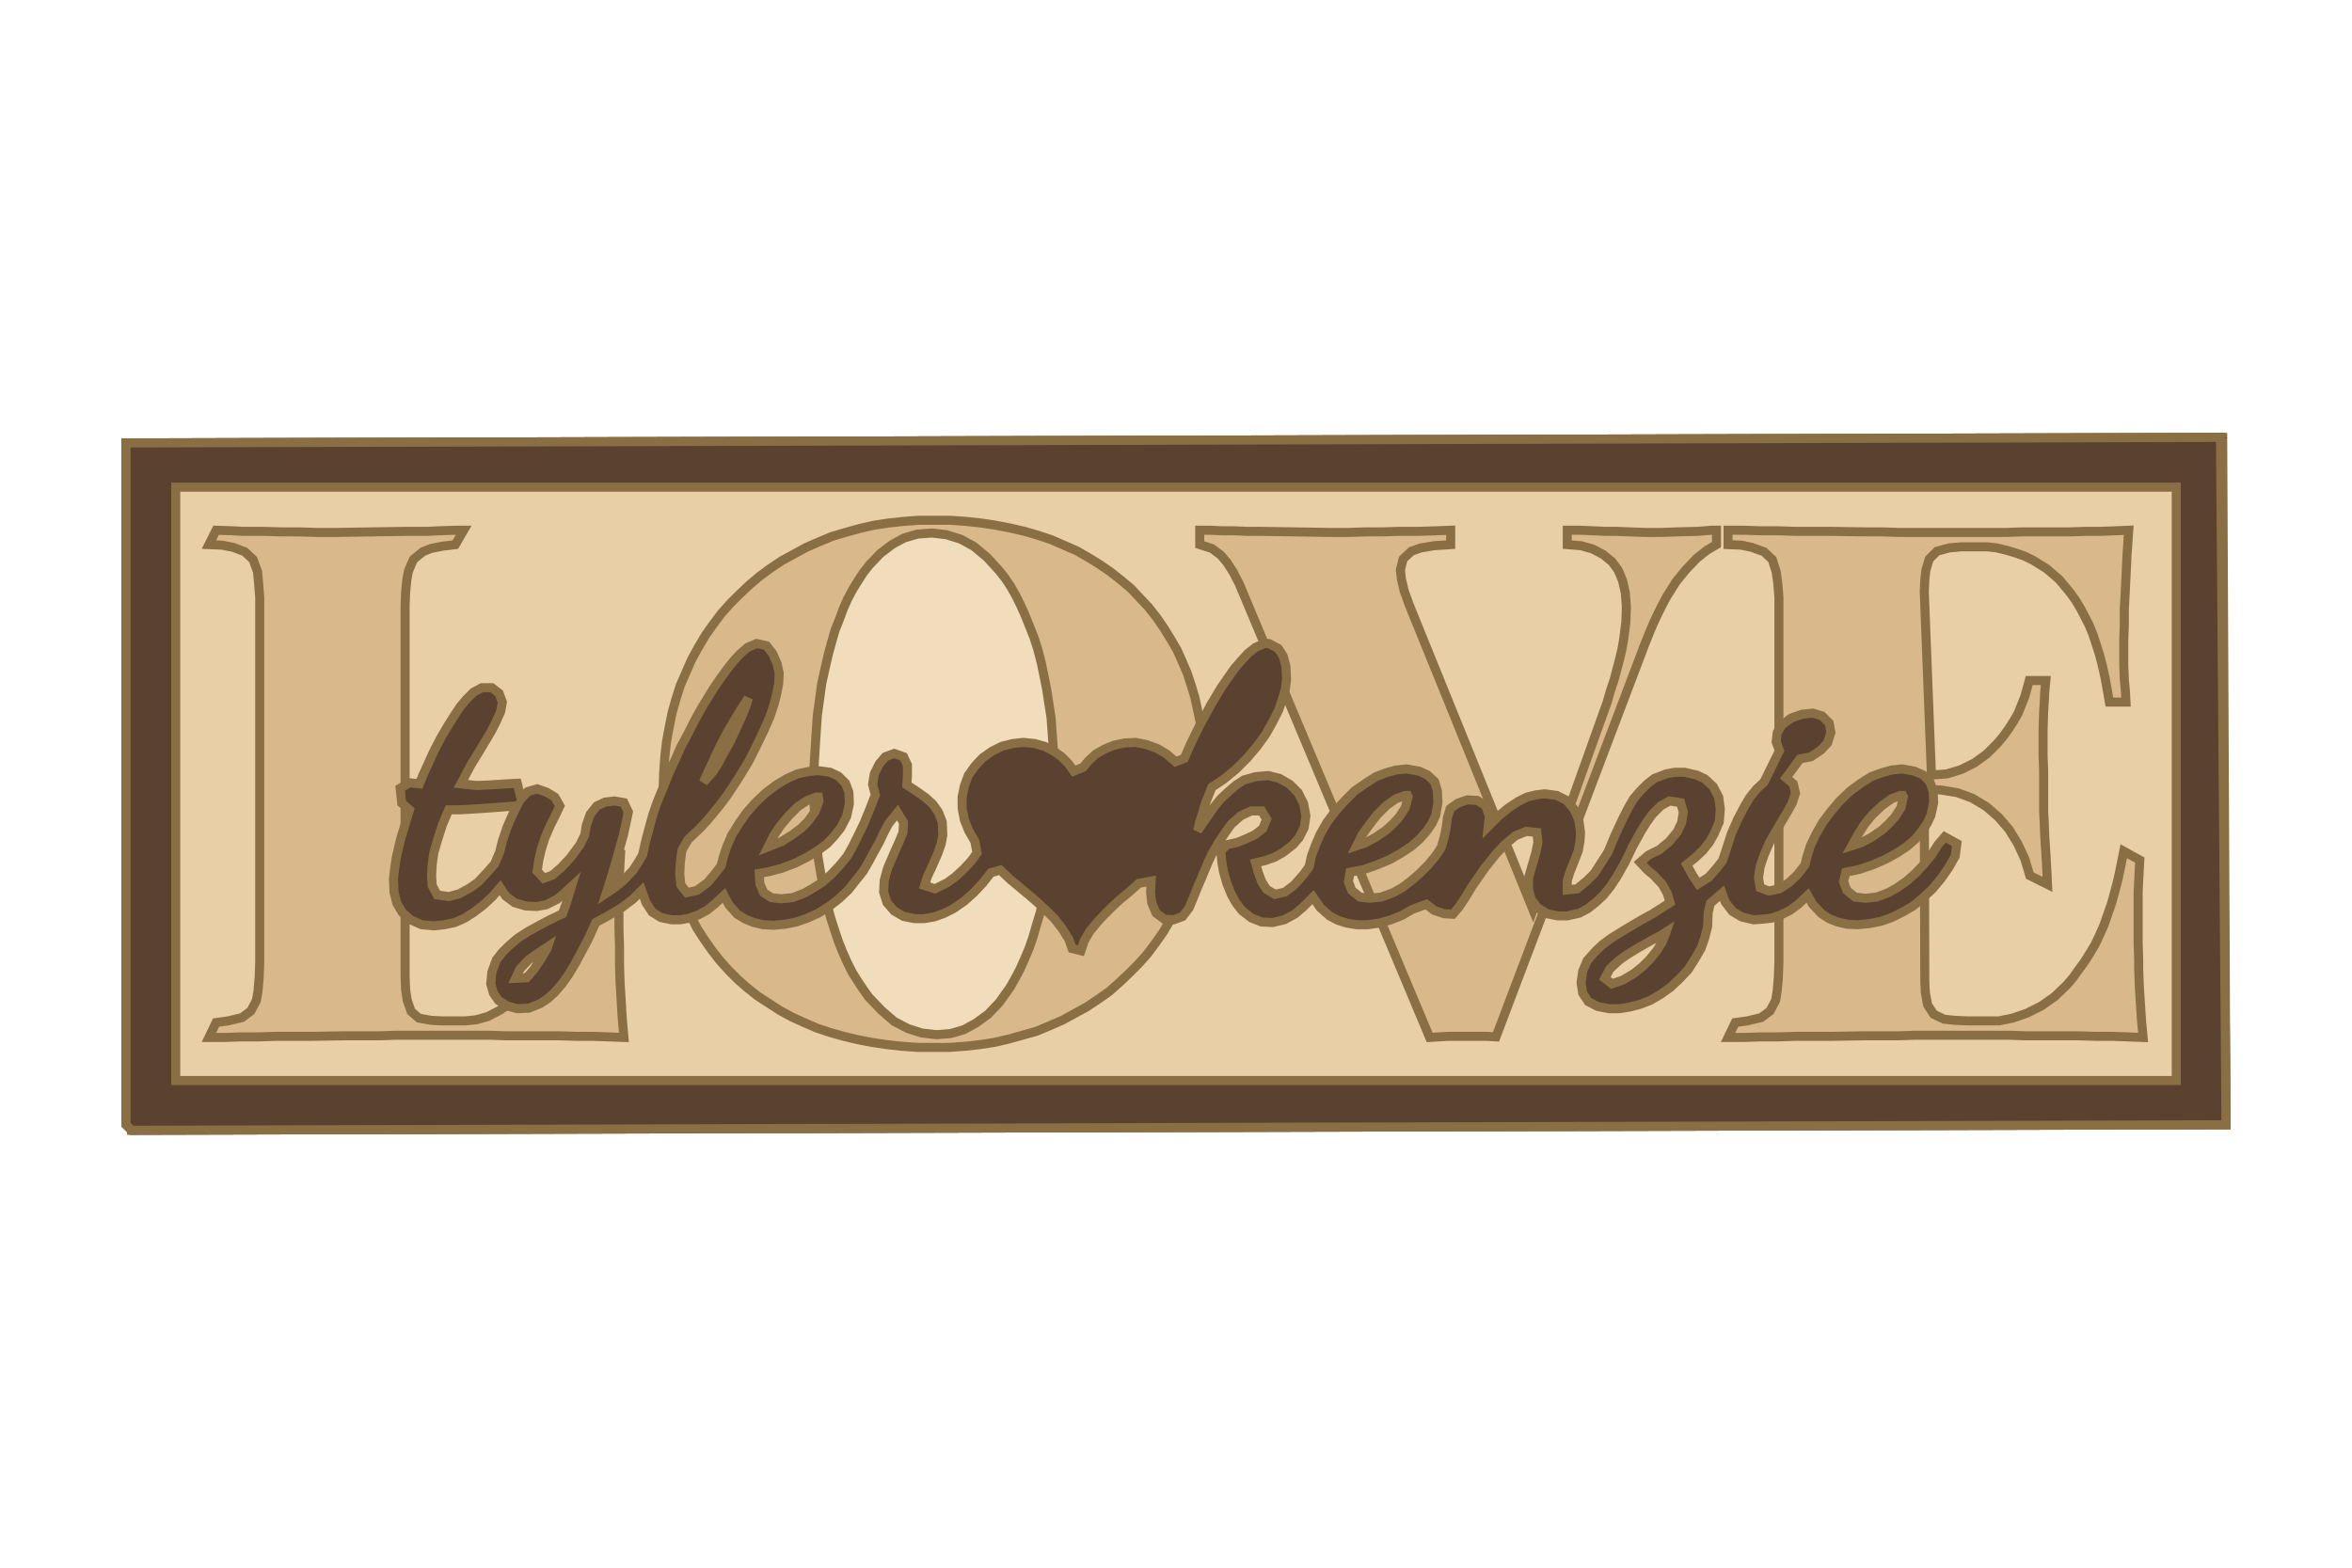
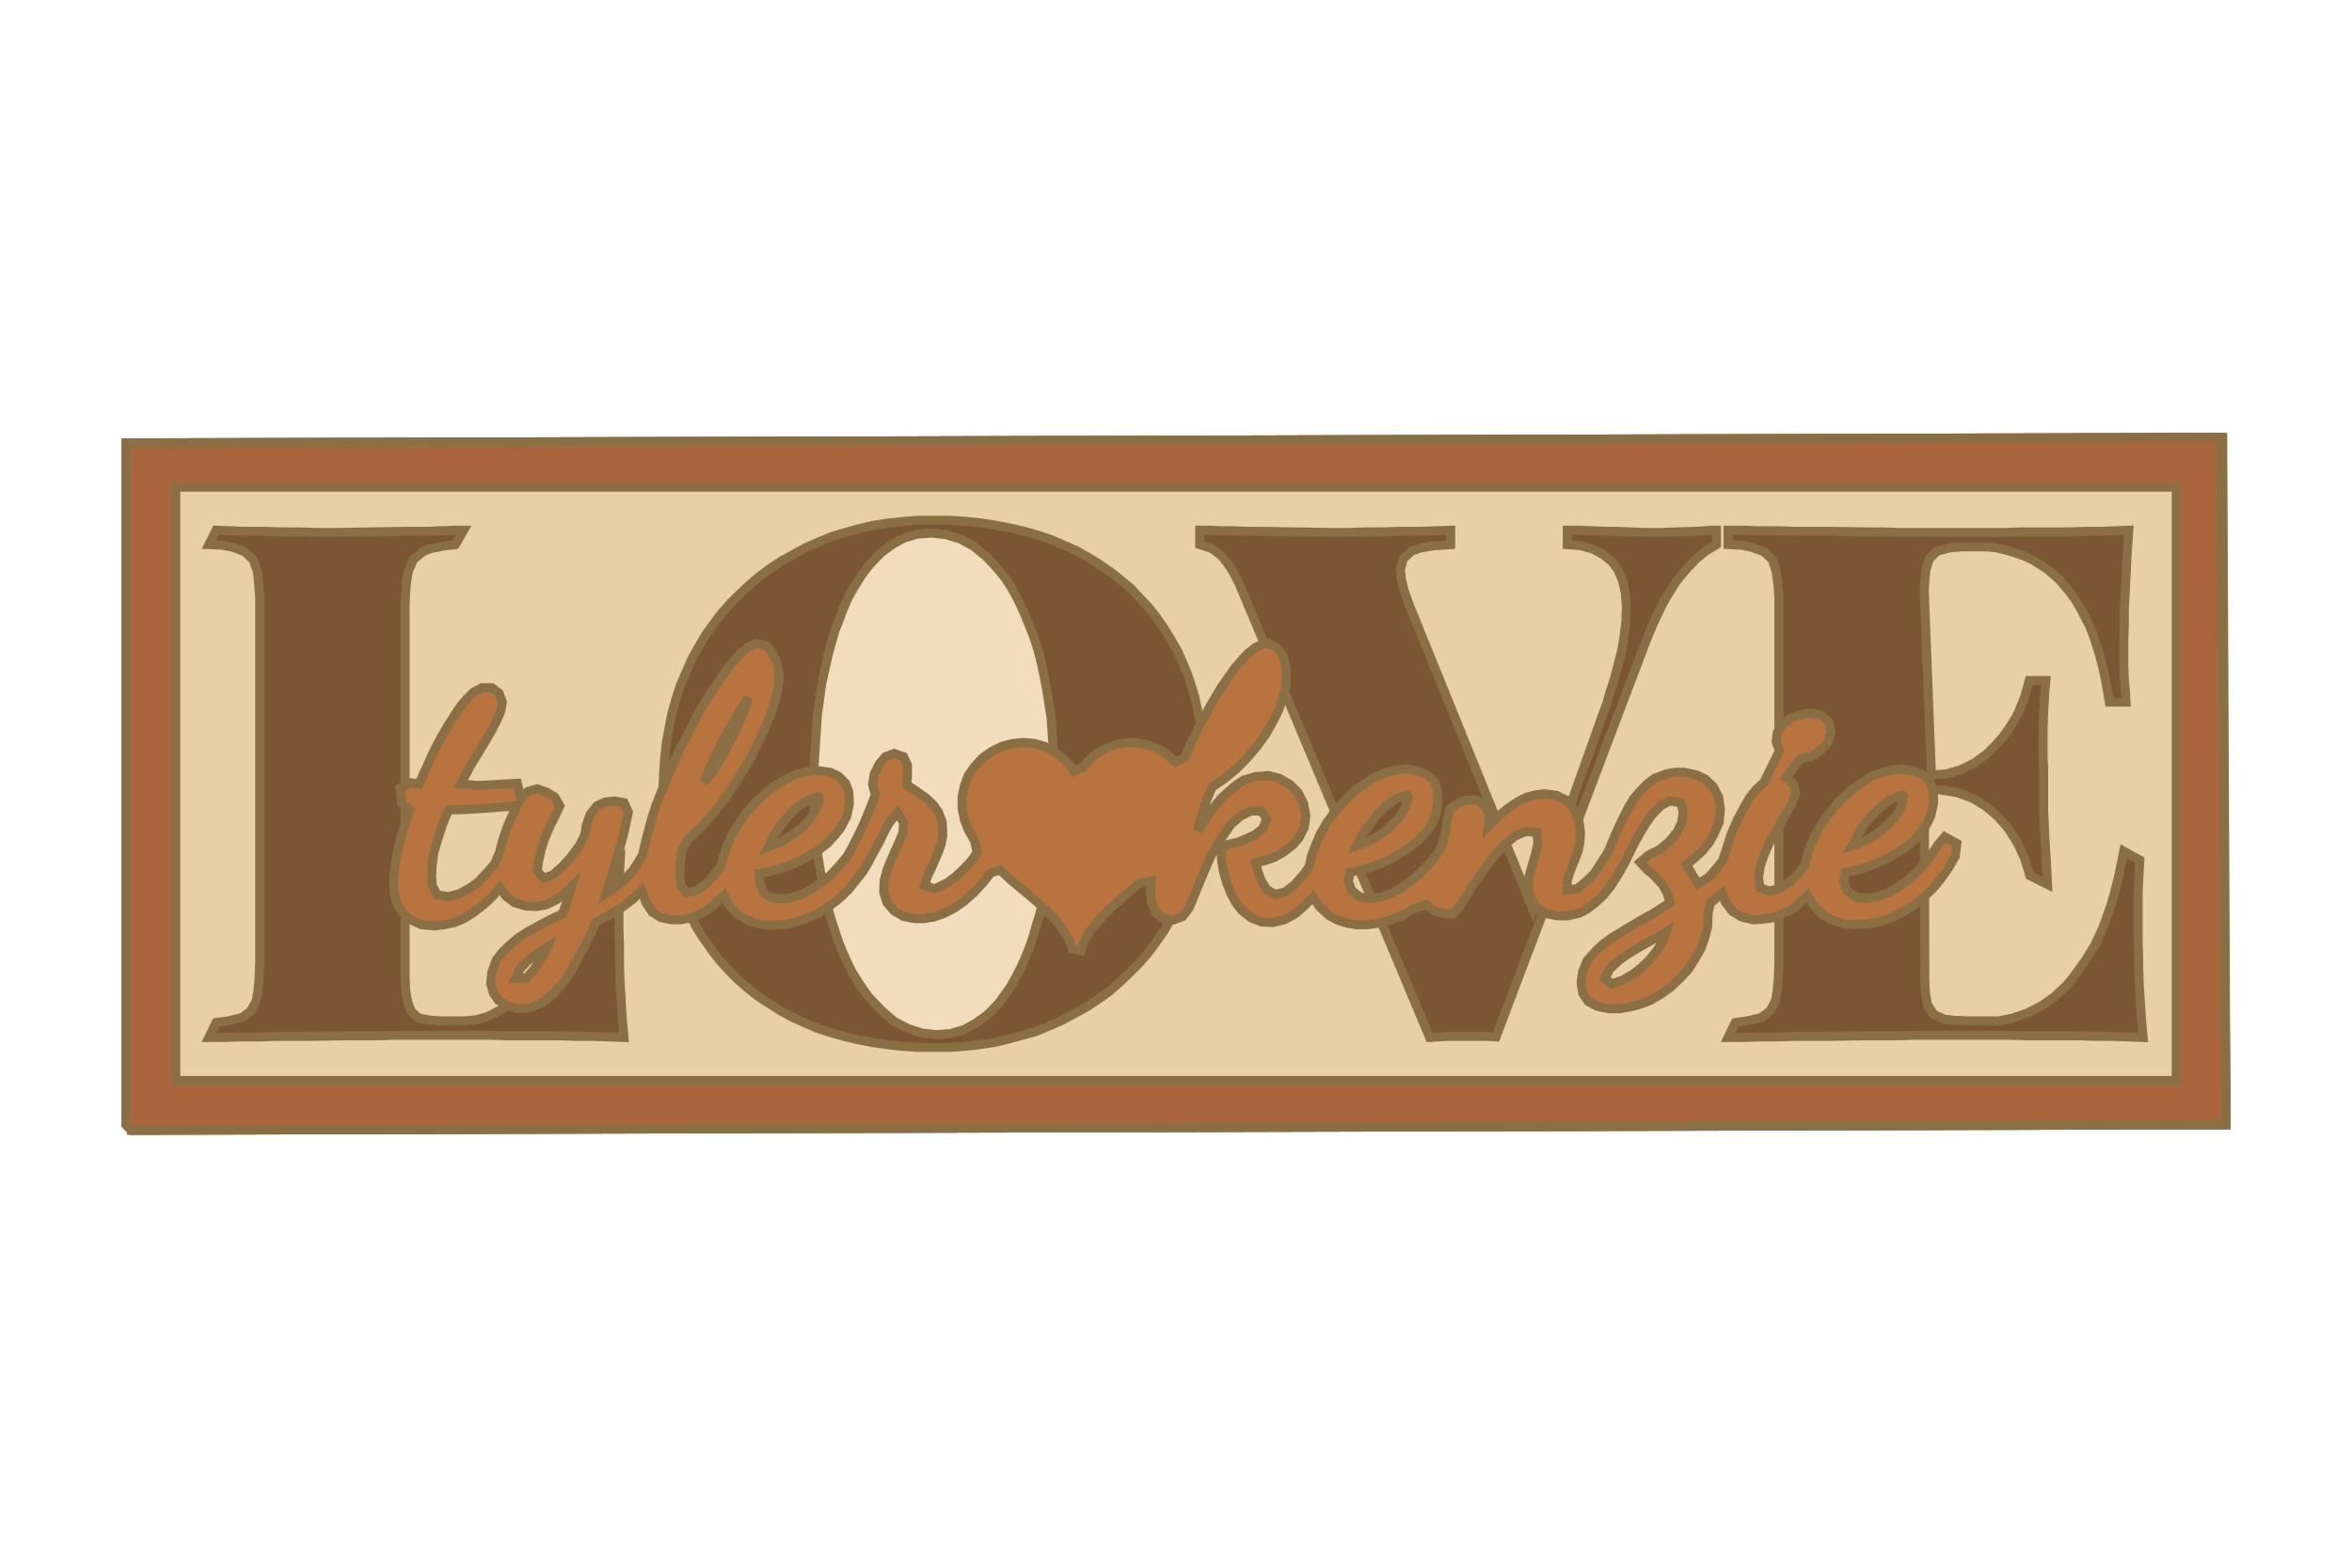
<svg xmlns="http://www.w3.org/2000/svg" width="300" height="200" viewBox="-212.8 -85.54 425.6 171.08">
-   <path fill="#D9B98C" fill-rule="evenodd" stroke="#8A6F45" stroke-width="1.64" d="m-190-61.7 379-1 1 124.4-379 1-1-1Z" />
+   <path fill="#7b5534" fill-rule="evenodd" stroke="#8A6F45" stroke-width="1.64" d="m-190-61.7 379-1 1 124.4-379 1-1-1Z" />
  <path fill="#E8CFA6" fill-rule="evenodd" stroke="#8A6F45" stroke-width="1.64" d="m189.4-62.7.6 124.4-379 1-1-124.4 379-1Zm-236 15-2.7.2-2.8.3-2.6.4-2.6.6-2.5.7-2.4.7-2.4 1-2.3 1-2.2 1.2-2.2 1.2-2.1 1.4-1.9 1.4-1.9 1.6-1.8 1.7-1.7 1.7-1.6 1.8-1.5 2-1.4 2-1.3 2.2-1.2 2.2-1 2.3-1 2.3-.8 2.5-.7 2.5-.5 2.5-.5 2.7-.3 2.7-.2 2.8-.1 2.9.1 2.6.1 2.6.3 2.5.4 2.5.4 2.3.6 2.3.6 2.3.8 2.1.8 2.1 1 2 1 2 1.3 2 1.4 2 1.4 1.8 1.6 1.8 1.7 1.7 1.7 1.5 1.9 1.5 2 1.3 2 1.3 2.2 1.2 2.2 1 2.3 1 2.4.8 2.5.7 2.5.6 2.6.5 2.7.4 2.7.3 2.9.2h5.7l2.8-.2 2.7-.3 2.6-.4 2.6-.6 2.5-.7 2.5-.7 2.4-1 2.3-1 2.2-1.2 2.2-1.2 2.1-1.4 2-1.4 1.8-1.6 1.8-1.7 1.7-1.7 1.6-1.8 1.5-2 1.4-2 1.3-2.2 1.1-2.2 1.1-2.3.9-2.3.8-2.5.7-2.5.6-2.5.4-2.7.3-2.7.2-2.8.1-2.9-.1-2.7L5-6.1l-.3-2.5-.3-2.4-.5-2.4-.5-2.3-.7-2.3-.7-2.1-.9-2.1-.9-2-1.1-1.9-1.3-2.1-1.3-1.9L-5-32l-1.6-1.7-1.6-1.7-1.8-1.5-1.9-1.5-1.9-1.3-2.1-1.3-2.1-1.2-2.3-1-2.3-1-2.4-.8-2.4-.7-2.6-.6-2.6-.5-2.6-.4-2.8-.3-2.8-.2h-2.9ZM170-45.8l-2.6.1h-2.7l-2.9.1H153l-2.7.1h-19.5l-3-.1h-3.1l-6.3-.1H112l-3.1-.1h-3.1l-3-.1h-2.9v2.6l2.4.1 1.9.4 2.2.8 1.5 1.4.7 2.2.3 2.1.2 2.6v65.9L109 35l-.2 2.4-.3 1.8-1 1.9-1.6 1.2-2.5.6-2.2.3-1.3 2.7h2.9l3-.1h3.1l3.1-.1h6.4l6.3-.1h6.1l2.9-.1h17.1l2.9.1h9.6l3.2.1h2.9l2.9.1 2.7.1-.3-3.2-.2-3.1-.2-3.2-.1-3v-1.7l-.1-3v-9.1l.1-2.1.1-1.9.1-1.8-2.9-1.6-.5 2.5-.5 2.4-.6 2.3-.6 2.2-.7 2-.7 2-.8 1.8-.8 1.7-.9 1.5-1 1.6-1.1 1.5-1 1.4-1.1 1.3-2.2 2.1-2.4 1.7-2.6 1.3-2.6.9-2.5.5h-5.6l-2.4-.1-1.9-.2-1.9-.9L136 40l-.4-2.2-.1-1.9-.1-34.9 2.9.1 3.1.5 2.7 1 2.5 1.5 2.2 1.9 1.9 2.2 1.6 2.6 1.3 2.8.9 3 3.2 1.6-.1-2.1-.1-1.9-.1-1.7-.2-3.1-.1-2.5L157 5v-7.5l-.1-2.4v-5l.1-3.1.1-1.7.1-1.9.2-2.1h-3l-.8 2.9-1.2 3-.8 1.4-.9 1.4-1 1.4-1.1 1.3-1.9 1.9-2.2 1.6-2.4 1.2-2.6.8-2.8.2-1.3-33.2.1-2.2.2-1.7.6-2 1.4-1.4 2.2-.6 2.2-.2h4.7l1.7.2 1.7.4 1.7.5 1.7.6 1.6.8 2.4 1.5 2.2 1.9 2 2.4 1 1.4.9 1.5 1.5 2.9.7 1.7.6 1.8.6 1.9.5 1.9.5 2.2.4 2.2.4 2.3h3l-.1-1.9-.2-2.2-.1-2.6v-4.7l.1-2.5v-3l.1-1.7.2-4.1.2-4.1.3-4.3Zm-73.2-.1-2.3.2-4 .1-2.7.1h-2.9l-2.7-.1-2.6-.1h-2l-2.1-.1-2.3-.1h-2.4v2.6l2.5.2 2.1.6 1.9 1 1.6 1.3 1.1 1.5.8 1.9.5 2.2.2 2.6-.1 2.8-.4 3.1-.3 1.7-.4 1.7-.5 1.9-.5 1.9-.7 2.1-.6 2.1-.8 2.2-12.6 35.3-22.4-55.2-.9-2.5-.5-2.1-.2-1.7.5-2 1.5-1.4 1.7-.6 2.4-.4 3-.2v-2.6l-2.6.1-3.1.1h-3.7l-2.9.1h-3.1l-3.1.1h-3.3l-6.3-.1-6.4-.1h-2.4l-2.3-.1H8.3l-2.1-.1H4.3v2.6l2.2.7 1.6 1.2 1.1 1.3 1.1 1.7 1.1 2.1 34.5 82.2 3.3-.2h7l1.7.1 26.9-71 .8-2 .8-1.9.8-1.7.8-1.6.8-1.5 1.7-2.7 1.8-2.2 1.9-2 1.9-1.5 1.7-1v-2.6Zm-227.1 0-3.2.1-1.8.1h-3.9l-6.3.1-6.4.1h-3.5l-3.3-.1h-3.2l-3.2-.1h-3.8l-1.7-.1-3.1-.1-1.3 2.6 2.4.1 2 .4 2.1.8 1.5 1.4.8 2.2.2 2.1.2 2.6v65.9l-.1 2.8-.2 2.4-.3 1.8-1 1.9-1.6 1.2-2.5.6-2.2.3-1.3 2.7h2.9l3-.1h3.1l3.1-.1h6.4l6.3-.1h6.1l2.9-.1h17.1l2.9.1h9.6l3.2.1h2.9l2.9.1 2.7.1-.3-3.4-.2-3.3-.2-3.3-.1-3.3v-3.4l-.1-2.9v-8l.1-2.1.1-1.9.1-1.8-2.9-1.6-.5 2.5-.7 2.4-.8 2.4-.9 2.4-1 2.3-1.1 2.3-1.2 2.1-1.3 2.1-1.4 1.9-1.4 1.9-1.2 1.5-1.3 1.3-1.2 1.3-1.3 1.1-1.3 1-2.4 1.6-2.1 1.1-2.1.6-2 .2h-4.2l-2-.1-2.2-.4-1.4-1.2-.7-2-.3-1.9-.1-2.5v-67l.1-2.5.2-2.1.3-1.7.9-2.1 1.7-1.4 1.5-.6 2-.4 2.4-.3 1.5-2.6Z" />
  <path fill="#F1DDBB" fill-rule="evenodd" stroke="#8A6F45" stroke-width="1.64" d="m-44.2-45.4 2.6.3 2.6.8 2.4 1.3 2.4 2 2.2 2.4 1.1 1.4 1 1.5.9 1.6.9 1.8.8 1.8.8 2 .8 2 .7 2.2.6 2.3.5 2.4.5 2.5.4 2.6.4 2.6.2 2.8.2 2.9.1 2.9V3l-.1 3.2-.2 3.1-.3 3-.4 3-.4 2.8-.5 2.7-.6 2.6-.7 2.3-.6 2.1-.7 2-.8 1.9-.8 1.8-.9 1.7-.9 1.6-1 1.4-1 1.4-2 2.1-2.2 1.6-2.2 1.2-2.4.7-2.5.2-2.7-.3-2.5-.8L-51 43l-2.3-2-2.3-2.4-1-1.4-1-1.5-1-1.6-.9-1.8-.8-1.8-.8-2-.7-2.1-.7-2.2-.7-2.6-.6-2.7-.5-2.8-.5-3-.3-3-.2-3.2-.2-3.3v-6.7l.2-3.2.2-3.1.2-3 .4-2.9.4-2.9.6-2.7.6-2.6.6-2.2.6-2.1.8-2 .7-1.9.8-1.8.9-1.7 1-1.6.9-1.4 1.1-1.4 2-2.1 2.1-1.6 2.2-1.2 2.4-.7 1.3-.1Z" />
-   <path fill="#5A4130" fill-rule="evenodd" stroke="#8A6F45" stroke-width="1.64" d="m-190-61.7 379-1 1 124.4-379 1-1-1Zm9 115.4h362V-53.7h-362Z" />
-   <path fill="#5A4130" fill-rule="evenodd" stroke="#8A6F45" stroke-width="1.64" d="m16.8-25.4 1.7.9.9 1.4.5 1.9.1 2.3-.2 1.7-.5 1.7-.7 2.1-1.1 2.2-1.3 2.3-1.6 2.2-1.8 2.1-2 2L8.6-.8 6.5.6l-1.2 3-.5 1.7-.5 1.6-.4 1.6L5 6.9l1.8-2.6 1.3-1.6 1.4-1.3L10.9.2l1.4-.9 2.1-.6 2.3-.2 2 .5L20.6.1l1.5 1.5 1 2 .4 2.2-.3 2.1-.9 1.8-1.1 1.3-1.8 1.4-1.6.9-1.7.6-1.7.4.5 1.8.6 1.6.9 1.4 1.5.9 1.8-.4 1.7-1.3 1.6-1.8 1.1-1.5.4-1.9.7-1.9.9-2.1L27.3 7l1.5-2 1.7-1.9 1.8-1.8 2-1.4 1.9-1.2L38-2l1.8-.5 1.9-.2 2.3.4 1.5.7 1.3 1.2.5 1.7.1 2.1-.4 2.3-.7 1.5-.9 1.3-1.3 1.5-1.5 1.3-1.8 1.2-2.1 1.2-2.4 1-2.3.8-2.5.5-.3 1.7.6 1.6 1.5 1.2 1.7.2 2.1-.2 2.2-.8 1.6-.9 1.6-1.2 1.6-1.4 1.6-1.6 1.4-1.7.9-1.4.5-1.7.4-1.9.2-1.7.5-1.7 1.4-1 1.7-.6 1.8.1 1.5.9.7 1.9-.2 1.9 1.9-1.9 1.7-1.4 1.8-1.2 1.6-.8 1.6-.4 1.6-.2 2.2.3 1.8.9 1.4 1.7.8 1.9.3 2.2-.1 1.6-.3 1.7-.7 1.8-.8 2-.5 1.6v1.7l1.8-.2 1.8-1.5 1.3-1.3 1.1-1.7 1.4-2.2 1.2-2.9 1.3-2.8 1.1-2.2 1-1.7L84 1.3 85.3 0l1.3-1 2.1-.8 1.6-.3H92l2.2.5 1.5.7L97.2.5l1 1.9.3 2.2-.2 2.3-.9 2.1-.9 1.6-1.2 1.5-1.4 1.3-1.5 1.2 1.1 2 1 1.5 1.9-1.2 1.4-1.6 1.1-1.4.8-2.4.8-2.5 1.1-2.5 1.2-2.3 1-1.7L105 1l1.4-1.3 2.8-5.7-.6-1.6.2-1.7.9-1.4 1.6-1.2 2-.7 1.9-.2 1.7.5 1.3 1.3.3 1.7-.6 1.9-1.2 1.3-1.8 1.2-2 .4-2.5 3.4 1.3 1.1.4 1.7-.6 1.8-1 1.8-.9 1.5-1 1.7-1.2 2.1-1 2.3-.7 2.1-.3 2 .3 1.8 1.6.6 1.9-.4 1.7-1.1 1.5-1.4 1.4-1.8.4-1.6.6-1.9 1-2.1L117 7l1.5-2 1.6-1.9 1.9-1.8 1.9-1.4 1.9-1.2 1.9-.7 1.8-.5 1.9-.2 2.2.4 1.6.7 1.2 1.2.6 1.7.1 2.1-.5 2.3-.7 1.5-.9 1.3-1.2 1.5-1.5 1.3-1.8 1.2-2.2 1.2-2.3 1-2.4.8-2.4.5-.4 1.7.6 1.6 1.5 1.2 1.8.2 2.1-.2 2.1-.8 1.6-.9 1.7-1.2 1.6-1.4 1.5-1.6 1.4-1.7 1.2-1.9 1.2-1.4 2.2 1.2-.3 2.3-1.2 2.1-1.4 2-1.5 1.8-1.7 1.6-1.8 1.5-1.9 1.1-2 1-2 .7-2.1.4-2.1.2-1.9-.1-1.7-.4-1.5-.6-1.4-.9-1.6-1.7-.9-1.6-1.7 1.6-1.5 1.1-1.6.8-1.7.6-1.7.2-1.6.1-2.1-.5-1.7-1-1.3-1.7-.6-1.6-2.1 1.8-.4 1.7-.1 2.5-.5 2-.7 2-1.1 1.9-1.2 1.9-1.5 1.6-1.7 1.6-1.8 1.3-1.9 1.1-1.8.7-1.9.5-1.9.3h-1.8l-2.1-.4-1.7-.9-1-1.5-.3-1.9.3-2.1.8-1.9 1.6-1.8 1.3-1.2 1.5-1.1 2.6-1.6 2.7-1.6 2-1.1 1.9-1.2 1.4-.9-.5-1.7-.9-1.6-1.5-1.6-1.3-1.1-1.2-1.3 1.5-1.3 2-1 1.7-1.4 1.5-1.8.8-1.7.3-1.9-.5-1.7-2-.3-1.6.9-1.5 1.5-1 1.4-1 1.6-1.5 2.7-1.4 2.9-1.4 2.5-1.3 2-1.3 1.6-1.4 1.3-1.4 1.1-1.5.8-2.2.5h-1.7l-2-.4-1.7-1.1-1.1-1.4-.5-1.8V17l1.3-4.5.4-1.9-.2-1.8-1.9-.2-2 .8-2 1.7-1.5 1.6-2 2.5-1.1 1.6-1.2 1.7-1.2 2-1.2 1.8-1.1 1.3-1.6-.1-1.8-.6-1.4-1.1-2.5.9-1.9 1.1-2 .8-2.1.6-2.1.3h-2l-1.8-.3-1.6-.5-1.5-.8-1.7-1.5-1.3-1.9-1.8 1.8-1.4 1.2-2 1.1-2.1.5-2-.1-1.8-.7L12 23l-1.1-1.4L10 20l-.8-2-.6-2.1-.3-1.7-.2-2.1L9.3 11l1.8-.4 1.7-.7 1.5-.7 1.4-1.1.7-1.7-.9-1.5h-1.9l-1.9.9L10 7.3 9 8.7l-1.3 1.9-1.2 2.1-.7 1.5-1.2 2.9-.7 1.6-.8 2-.7 1.7L1.2 24l-1.6.6-1.7-.1-1.5-1.1-.8-1.9-.2-1.9.1-2-2.2.4-1.8 1.6-1.7 1.4-1.5 1.4-1.4 1.4-1.2 1.3-1.3 1.6-1 1.7-.6 1.8-1.6-.4-.6-1.7-1.2-1.9-1.4-1.8-1.3-1.3-1.5-1.4-1.6-1.4-1.8-1.5-1.8-1.5-1.8-1.7-1.7.5L-35 18l-1.6 1.7-1.8 1.6-1.9 1.3-1.8.9-1.7.6-1.8.3h-1.7l-2-.4-1.7-1-1.3-1.5-.6-1.9.1-2.1.6-2.2 1.2-2.8.9-2 .7-1.7.1-1.8-1.1-1.8-1.6 2-.9 1.7-.8 1.7-1 1.8-.8 1.5-1.1 1.9-1.2 1.5-1.5 1.9-1.7 1.6-1.8 1.4-1.9 1.2-2 .9-2 .7-2 .4-2.1.2-1.9-.1-1.7-.4-1.5-.6-1.5-.9-1.5-1.7-.9-1.7-1.6 1.5-1.5 1.2-1.5.8-1.6.6-1.7.3h-1.6l-1.9-.4-1.6-1-1.1-1.7-.8-2.2-1.6 1.6-2 1.5-2.5 1.5-2.2 1.2-1.3 2.9-.8 1.5-.8 1.5-.8 1.5-1.2 2-1.2 1.7-1.3 1.5-1.3 1.2-1.4.9-2 .8-2.1.1-1.8-.5-1.6-1-.9-1.3-.5-1.7.2-2.1.8-2.2 1-1.3 1.3-1.3 1.5-1.3 2-1.3 2.2-1.2 1.5-.8 2.5-1.2.6-1.7.5-1.6.5-1.6-1.3 1.2-1.3 1.1-2 1-1.7.3-2-.1-2-.6-1.6-1.2-1-1.5-1.4 1.6-1.6 1.5-1.7 1.3-1.7 1.1-1.8.8-1.9.4-1.9.2-2.2-.2-2-.9-1.5-1.3-1-1.7-.5-2-.1-2.4.2-1.8.3-2 .5-2.2.4-1.6.5-1.6.5-1.7.5-1.6-1.4-1.2-.3-2.7 1.7-1 1.8.2.6-1.5 1-2.2 1-2.2 1.3-2.5 1.3-2.2 1.2-1.9 1-1.5 1.1-1.3 1.3-1.3 1.5-.8h1.8l1.3 1 .6 1.6-.3 1.7-.8 1.8-.8 1.6-1 1.7-1.2 2-1.6 2.6-.9 1.7-.9 1.7 2.8.3 2.4-.1 3.1-.2 1.9-.1.7 2.8 1.2-1.3 1.7-.5 1.7.6 1.5.9.9 1.6-.8 1.7-1 2-.9 2.1-.7 2.2-.4 1.8-.3 2 1.2 1.3 1.6-.6 1.5-1.3 1.7-1.8 1.7-2.3.9-1.8.3-1.8.7-2 1.2-1.5 1.5-.7 1.7-.2 1.7.3.8 1.7-.4 1.9-.5 2.3-.6 2.1-.6 2.2-1.1 3.7-.8 2.5 1.5-1 1.6-1.3 1.7-1.8 1-1.5.8-1.4.5-2.3.8-3 .5-1.8.6-1.8.7-1.8.8-1.9.9-2.3 1.1-2.3 1-2.3 1.2-2.2.9-1.8.9-1.7.9-1.6 1-1.6.9-1.5 1.3-1.9 1.3-1.8 1.2-1.5 1.1-1.2 1.4-1.2 1.6-.7 1.8.4 1.1 1.4.8 1.8.4 1.8-.1 1.9-.4 2-.4 1.6-.8 2.4-1.1 2.5-1.3 2.7-1.4 2.8-1.7 2.8-1.1 1.7-1.2 1.8-1.2 1.6-1.3 1.6-1.1 1.3-1.1 1.2-2.3 2.2-1.1 1.9-.3 2.3-.1 2 .2 2 1.1 1.4 1.8-.4 1.9-1.4 1.2-1.4 1.3-1.7.4-1.6.6-1.8.9-2.1 1.3-2.1 1.4-2 1.7-1.9 1.8-1.7 2-1.5 1.9-1.1 1.8-.8 1.8-.4 1.9-.2 2.2.3 1.5.7 1.3 1.3.6 1.6.1 2.1-.5 2.3-1.1 2.1-1.1 1.4-1.3 1.4-1.6 1.2-2.1 1.3-2.2 1.1-2.4.9-2.3.6-1.7.3.1 1.9.7 1.6 1.4.9 1.7.2 2.1-.2 2.1-.8 1.6-.9 1.7-1.1 1.6-1.4 1.5-1.6 1.4-1.7 1-1.8 1.1-2.2 1-2.1 1.1-2.7.9-2.3-.5-1.9.3-1.9.9-1.8 1.1-1.3 1.6-.6 1.7.6.7 1.5v1.9l-.1 1.7 1.4.9 2 1.4 1.3 1.2 1 1.4.7 1.8.1 2.4-.3 1.6-.6 1.7-1.1 2.5-.8 1.7-.5 1.6 1.9.6 2.2-1.1 1.5-1.1 1.5-1.4 1.4-1.5 1-1.4-.4-2.1-1.1-1.9-.8-2-.4-2.1v-2l.4-2 .7-1.9 1.2-1.7 1.4-1.5 1.7-1.2 1.8-.9 2-.5 1.9-.2 2 .2 1.8.5 1.7.9 1.4 1 1.2 1.2 1 1.4 1.7-.7 1-1.2 1.3-1.2 1.6-.9 1.7-.7 1.9-.4 2-.1 2 .4 1.9.7 1.7 1L-.1-4l1.6-.6 1-2.3 1.1-2.3.9-1.8.9-1.6.9-1.7.9-1.5.9-1.5 1.3-1.9 1.2-1.7 1.3-1.5 1.1-1.2 1.4-1.1 1.6-.7h.5ZM-114 29.7l-1.8 1.2-1.4 1-1.5 1.6-.8 1.7 2-.1 1.3-1.5 1.4-2.1 1-1.7.1-.3Zm201.6-2.2-1.7.9-2.3 1.3-2.1 1.3-1.4 1-1.6 1.5-.9 1.7 1.3 1 2-.7 2-1.2 1.5-1.2 1.3-1.3 1.3-1.6 1-1.6.6-1.5.1-.3ZM-119.4 4l-2.7.2-2.6.2-3.1.2-1.9.1h-1.9l-1.1 2.6-.5 1.5-.5 1.6-.6 2.1-.3 2.1-.1 2 .1 1.8.9 1.7 2.1.3 1.9-.5 2-1.1 1.4-1 1.5-1.6 1.5-1.7.9-2.1.5-2 .8-2.4.9-2.1.8-1.6.2-.4Zm54.3-1.6-1.6.6-1.7 1.1-1.7 1.7-1.5 1.8-1.2 1.8-1 2 2.5-1 1.9-1.2 1.6-1.2 1.2-1.2 1.3-1.8.7-1.9-.1-.7Zm196.2-.3-1.6.6-1.7 1.2-1.8 1.7-1.4 1.7-1.2 1.9-1.1 2 1.6-.5 1.9-1 1.9-1.3 1.3-1.2 1.1-1.2 1.1-1.7.4-2-.1-.2Zm-89.6 0-1.7.6-1.7 1.2-1.7 1.7L35 7.4l-1.3 1.8-1 2 1.5-.5 1.9-1L38 8.4l1.3-1.2L40.4 6l1.1-1.7.5-2-.1-.2Zm-119.3-17-.9 1.4-1.1 1.8-1.3 2.2-1.3 2.5-.8 1.6-.7 1.6-.8 1.7-.8 1.8 1.7-1.9.9-1.4.8-1.5 1.5-2.7 1.3-2.8.9-2 .7-1.8.3-1.1Z" />
+   <path fill="#a8643a" fill-rule="evenodd" stroke="#8A6F45" stroke-width="1.64" d="m-190-61.7 379-1 1 124.4-379 1-1-1Zm9 115.4h362V-53.7h-362Z" />
+   <path fill="#b8733f" fill-rule="evenodd" stroke="#8A6F45" stroke-width="1.64" d="m16.8-25.4 1.7.9.9 1.4.5 1.9.1 2.3-.2 1.7-.5 1.7-.7 2.1-1.1 2.2-1.3 2.3-1.6 2.2-1.8 2.1-2 2L8.6-.8 6.5.6l-1.2 3-.5 1.7-.5 1.6-.4 1.6L5 6.9l1.8-2.6 1.3-1.6 1.4-1.3L10.9.2l1.4-.9 2.1-.6 2.3-.2 2 .5L20.6.1l1.5 1.5 1 2 .4 2.2-.3 2.1-.9 1.8-1.1 1.3-1.8 1.4-1.6.9-1.7.6-1.7.4.5 1.8.6 1.6.9 1.4 1.5.9 1.8-.4 1.7-1.3 1.6-1.8 1.1-1.5.4-1.9.7-1.9.9-2.1L27.3 7l1.5-2 1.7-1.9 1.8-1.8 2-1.4 1.9-1.2L38-2l1.8-.5 1.9-.2 2.3.4 1.5.7 1.3 1.2.5 1.7.1 2.1-.4 2.3-.7 1.5-.9 1.3-1.3 1.5-1.5 1.3-1.8 1.2-2.1 1.2-2.4 1-2.3.8-2.5.5-.3 1.7.6 1.6 1.5 1.2 1.7.2 2.1-.2 2.2-.8 1.6-.9 1.6-1.2 1.6-1.4 1.6-1.6 1.4-1.7.9-1.4.5-1.7.4-1.9.2-1.7.5-1.7 1.4-1 1.7-.6 1.8.1 1.5.9.7 1.9-.2 1.9 1.9-1.9 1.7-1.4 1.8-1.2 1.6-.8 1.6-.4 1.6-.2 2.2.3 1.8.9 1.4 1.7.8 1.9.3 2.2-.1 1.6-.3 1.7-.7 1.8-.8 2-.5 1.6v1.7l1.8-.2 1.8-1.5 1.3-1.3 1.1-1.7 1.4-2.2 1.2-2.9 1.3-2.8 1.1-2.2 1-1.7L84 1.3 85.3 0l1.3-1 2.1-.8 1.6-.3H92l2.2.5 1.5.7L97.2.5l1 1.9.3 2.2-.2 2.3-.9 2.1-.9 1.6-1.2 1.5-1.4 1.3-1.5 1.2 1.1 2 1 1.5 1.9-1.2 1.4-1.6 1.1-1.4.8-2.4.8-2.5 1.1-2.5 1.2-2.3 1-1.7L105 1l1.4-1.3 2.8-5.7-.6-1.6.2-1.7.9-1.4 1.6-1.2 2-.7 1.9-.2 1.7.5 1.3 1.3.3 1.7-.6 1.9-1.2 1.3-1.8 1.2-2 .4-2.5 3.4 1.3 1.1.4 1.7-.6 1.8-1 1.8-.9 1.5-1 1.7-1.2 2.1-1 2.3-.7 2.1-.3 2 .3 1.8 1.6.6 1.9-.4 1.7-1.1 1.5-1.4 1.4-1.8.4-1.6.6-1.9 1-2.1L117 7l1.5-2 1.6-1.9 1.9-1.8 1.9-1.4 1.9-1.2 1.9-.7 1.8-.5 1.9-.2 2.2.4 1.6.7 1.2 1.2.6 1.7.1 2.1-.5 2.3-.7 1.5-.9 1.3-1.2 1.5-1.5 1.3-1.8 1.2-2.2 1.2-2.3 1-2.4.8-2.4.5-.4 1.7.6 1.6 1.5 1.2 1.8.2 2.1-.2 2.1-.8 1.6-.9 1.7-1.2 1.6-1.4 1.5-1.6 1.4-1.7 1.2-1.9 1.2-1.4 2.2 1.2-.3 2.3-1.2 2.1-1.4 2-1.5 1.8-1.7 1.6-1.8 1.5-1.9 1.1-2 1-2 .7-2.1.4-2.1.2-1.9-.1-1.7-.4-1.5-.6-1.4-.9-1.6-1.7-.9-1.6-1.7 1.6-1.5 1.1-1.6.8-1.7.6-1.7.2-1.6.1-2.1-.5-1.7-1-1.3-1.7-.6-1.6-2.1 1.8-.4 1.7-.1 2.5-.5 2-.7 2-1.1 1.9-1.2 1.9-1.5 1.6-1.7 1.6-1.8 1.3-1.9 1.1-1.8.7-1.9.5-1.9.3h-1.8l-2.1-.4-1.7-.9-1-1.5-.3-1.9.3-2.1.8-1.9 1.6-1.8 1.3-1.2 1.5-1.1 2.6-1.6 2.7-1.6 2-1.1 1.9-1.2 1.4-.9-.5-1.7-.9-1.6-1.5-1.6-1.3-1.1-1.2-1.3 1.5-1.3 2-1 1.7-1.4 1.5-1.8.8-1.7.3-1.9-.5-1.7-2-.3-1.6.9-1.5 1.5-1 1.4-1 1.6-1.5 2.7-1.4 2.9-1.4 2.5-1.3 2-1.3 1.6-1.4 1.3-1.4 1.1-1.5.8-2.2.5h-1.7l-2-.4-1.7-1.1-1.1-1.4-.5-1.8V17l1.3-4.5.4-1.9-.2-1.8-1.9-.2-2 .8-2 1.7-1.5 1.6-2 2.5-1.1 1.6-1.2 1.7-1.2 2-1.2 1.8-1.1 1.3-1.6-.1-1.8-.6-1.4-1.1-2.5.9-1.9 1.1-2 .8-2.1.6-2.1.3h-2l-1.8-.3-1.6-.5-1.5-.8-1.7-1.5-1.3-1.9-1.8 1.8-1.4 1.2-2 1.1-2.1.5-2-.1-1.8-.7L12 23l-1.1-1.4L10 20l-.8-2-.6-2.1-.3-1.7-.2-2.1L9.3 11l1.8-.4 1.7-.7 1.5-.7 1.4-1.1.7-1.7-.9-1.5h-1.9l-1.9.9L10 7.3 9 8.7l-1.3 1.9-1.2 2.1-.7 1.5-1.2 2.9-.7 1.6-.8 2-.7 1.7L1.2 24l-1.6.6-1.7-.1-1.5-1.1-.8-1.9-.2-1.9.1-2-2.2.4-1.8 1.6-1.7 1.4-1.5 1.4-1.4 1.4-1.2 1.3-1.3 1.6-1 1.7-.6 1.8-1.6-.4-.6-1.7-1.2-1.9-1.4-1.8-1.3-1.3-1.5-1.4-1.6-1.4-1.8-1.5-1.8-1.5-1.8-1.7-1.7.5L-35 18l-1.6 1.7-1.8 1.6-1.9 1.3-1.8.9-1.7.6-1.8.3h-1.7l-2-.4-1.7-1-1.3-1.5-.6-1.9.1-2.1.6-2.2 1.2-2.8.9-2 .7-1.7.1-1.8-1.1-1.8-1.6 2-.9 1.7-.8 1.7-1 1.8-.8 1.5-1.1 1.9-1.2 1.5-1.5 1.9-1.7 1.6-1.8 1.4-1.9 1.2-2 .9-2 .7-2 .4-2.1.2-1.9-.1-1.7-.4-1.5-.6-1.5-.9-1.5-1.7-.9-1.7-1.6 1.5-1.5 1.2-1.5.8-1.6.6-1.7.3h-1.6l-1.9-.4-1.6-1-1.1-1.7-.8-2.2-1.6 1.6-2 1.5-2.5 1.5-2.2 1.2-1.3 2.9-.8 1.5-.8 1.5-.8 1.5-1.2 2-1.2 1.7-1.3 1.5-1.3 1.2-1.4.9-2 .8-2.1.1-1.8-.5-1.6-1-.9-1.3-.5-1.7.2-2.1.8-2.2 1-1.3 1.3-1.3 1.5-1.3 2-1.3 2.2-1.2 1.5-.8 2.5-1.2.6-1.7.5-1.6.5-1.6-1.3 1.2-1.3 1.1-2 1-1.7.3-2-.1-2-.6-1.6-1.2-1-1.5-1.4 1.6-1.6 1.5-1.7 1.3-1.7 1.1-1.8.8-1.9.4-1.9.2-2.2-.2-2-.9-1.5-1.3-1-1.7-.5-2-.1-2.4.2-1.8.3-2 .5-2.2.4-1.6.5-1.6.5-1.7.5-1.6-1.4-1.2-.3-2.7 1.7-1 1.8.2.6-1.5 1-2.2 1-2.2 1.3-2.5 1.3-2.2 1.2-1.9 1-1.5 1.1-1.3 1.3-1.3 1.5-.8h1.8l1.3 1 .6 1.6-.3 1.7-.8 1.8-.8 1.6-1 1.7-1.2 2-1.6 2.6-.9 1.7-.9 1.7 2.8.3 2.4-.1 3.1-.2 1.9-.1.7 2.8 1.2-1.3 1.7-.5 1.7.6 1.5.9.9 1.6-.8 1.7-1 2-.9 2.1-.7 2.2-.4 1.8-.3 2 1.2 1.3 1.6-.6 1.5-1.3 1.7-1.8 1.7-2.3.9-1.8.3-1.8.7-2 1.2-1.5 1.5-.7 1.7-.2 1.7.3.8 1.7-.4 1.9-.5 2.3-.6 2.1-.6 2.2-1.1 3.7-.8 2.5 1.5-1 1.6-1.3 1.7-1.8 1-1.5.8-1.4.5-2.3.8-3 .5-1.8.6-1.8.7-1.8.8-1.9.9-2.3 1.1-2.3 1-2.3 1.2-2.2.9-1.8.9-1.7.9-1.6 1-1.6.9-1.5 1.3-1.9 1.3-1.8 1.2-1.5 1.1-1.2 1.4-1.2 1.6-.7 1.8.4 1.1 1.4.8 1.8.4 1.8-.1 1.9-.4 2-.4 1.6-.8 2.4-1.1 2.5-1.3 2.7-1.4 2.8-1.7 2.8-1.1 1.7-1.2 1.8-1.2 1.6-1.3 1.6-1.1 1.3-1.1 1.2-2.3 2.2-1.1 1.9-.3 2.3-.1 2 .2 2 1.1 1.4 1.8-.4 1.9-1.4 1.2-1.4 1.3-1.7.4-1.6.6-1.8.9-2.1 1.3-2.1 1.4-2 1.7-1.9 1.8-1.7 2-1.5 1.9-1.1 1.8-.8 1.8-.4 1.9-.2 2.2.3 1.5.7 1.3 1.3.6 1.6.1 2.1-.5 2.3-1.1 2.1-1.1 1.4-1.3 1.4-1.6 1.2-2.1 1.3-2.2 1.1-2.4.9-2.3.6-1.7.3.1 1.9.7 1.6 1.4.9 1.7.2 2.1-.2 2.1-.8 1.6-.9 1.7-1.1 1.6-1.4 1.5-1.6 1.4-1.7 1-1.8 1.1-2.2 1-2.1 1.1-2.7.9-2.3-.5-1.9.3-1.9.9-1.8 1.1-1.3 1.6-.6 1.7.6.7 1.5v1.9l-.1 1.7 1.4.9 2 1.4 1.3 1.2 1 1.4.7 1.8.1 2.4-.3 1.6-.6 1.7-1.1 2.5-.8 1.7-.5 1.6 1.9.6 2.2-1.1 1.5-1.1 1.5-1.4 1.4-1.5 1-1.4-.4-2.1-1.1-1.9-.8-2-.4-2.1v-2l.4-2 .7-1.9 1.2-1.7 1.4-1.5 1.7-1.2 1.8-.9 2-.5 1.9-.2 2 .2 1.8.5 1.7.9 1.4 1 1.2 1.2 1 1.4 1.7-.7 1-1.2 1.3-1.2 1.6-.9 1.7-.7 1.9-.4 2-.1 2 .4 1.9.7 1.7 1L-.1-4l1.6-.6 1-2.3 1.1-2.3.9-1.8.9-1.6.9-1.7.9-1.5.9-1.5 1.3-1.9 1.2-1.7 1.3-1.5 1.1-1.2 1.4-1.1 1.6-.7h.5ZM-114 29.7l-1.8 1.2-1.4 1-1.5 1.6-.8 1.7 2-.1 1.3-1.5 1.4-2.1 1-1.7.1-.3Zm201.6-2.2-1.7.9-2.3 1.3-2.1 1.3-1.4 1-1.6 1.5-.9 1.7 1.3 1 2-.7 2-1.2 1.5-1.2 1.3-1.3 1.3-1.6 1-1.6.6-1.5.1-.3ZM-119.4 4l-2.7.2-2.6.2-3.1.2-1.9.1h-1.9l-1.1 2.6-.5 1.5-.5 1.6-.6 2.1-.3 2.1-.1 2 .1 1.8.9 1.7 2.1.3 1.9-.5 2-1.1 1.4-1 1.5-1.6 1.5-1.7.9-2.1.5-2 .8-2.4.9-2.1.8-1.6.2-.4Zm54.3-1.6-1.6.6-1.7 1.1-1.7 1.7-1.5 1.8-1.2 1.8-1 2 2.5-1 1.9-1.2 1.6-1.2 1.2-1.2 1.3-1.8.7-1.9-.1-.7Zm196.2-.3-1.6.6-1.7 1.2-1.8 1.7-1.4 1.7-1.2 1.9-1.1 2 1.6-.5 1.9-1 1.9-1.3 1.3-1.2 1.1-1.2 1.1-1.7.4-2-.1-.2Zm-89.6 0-1.7.6-1.7 1.2-1.7 1.7L35 7.4l-1.3 1.8-1 2 1.5-.5 1.9-1L38 8.4l1.3-1.2L40.4 6l1.1-1.7.5-2-.1-.2Zm-119.3-17-.9 1.4-1.1 1.8-1.3 2.2-1.3 2.5-.8 1.6-.7 1.6-.8 1.7-.8 1.8 1.7-1.9.9-1.4.8-1.5 1.5-2.7 1.3-2.8.9-2 .7-1.8.3-1.1Z" />
</svg>
